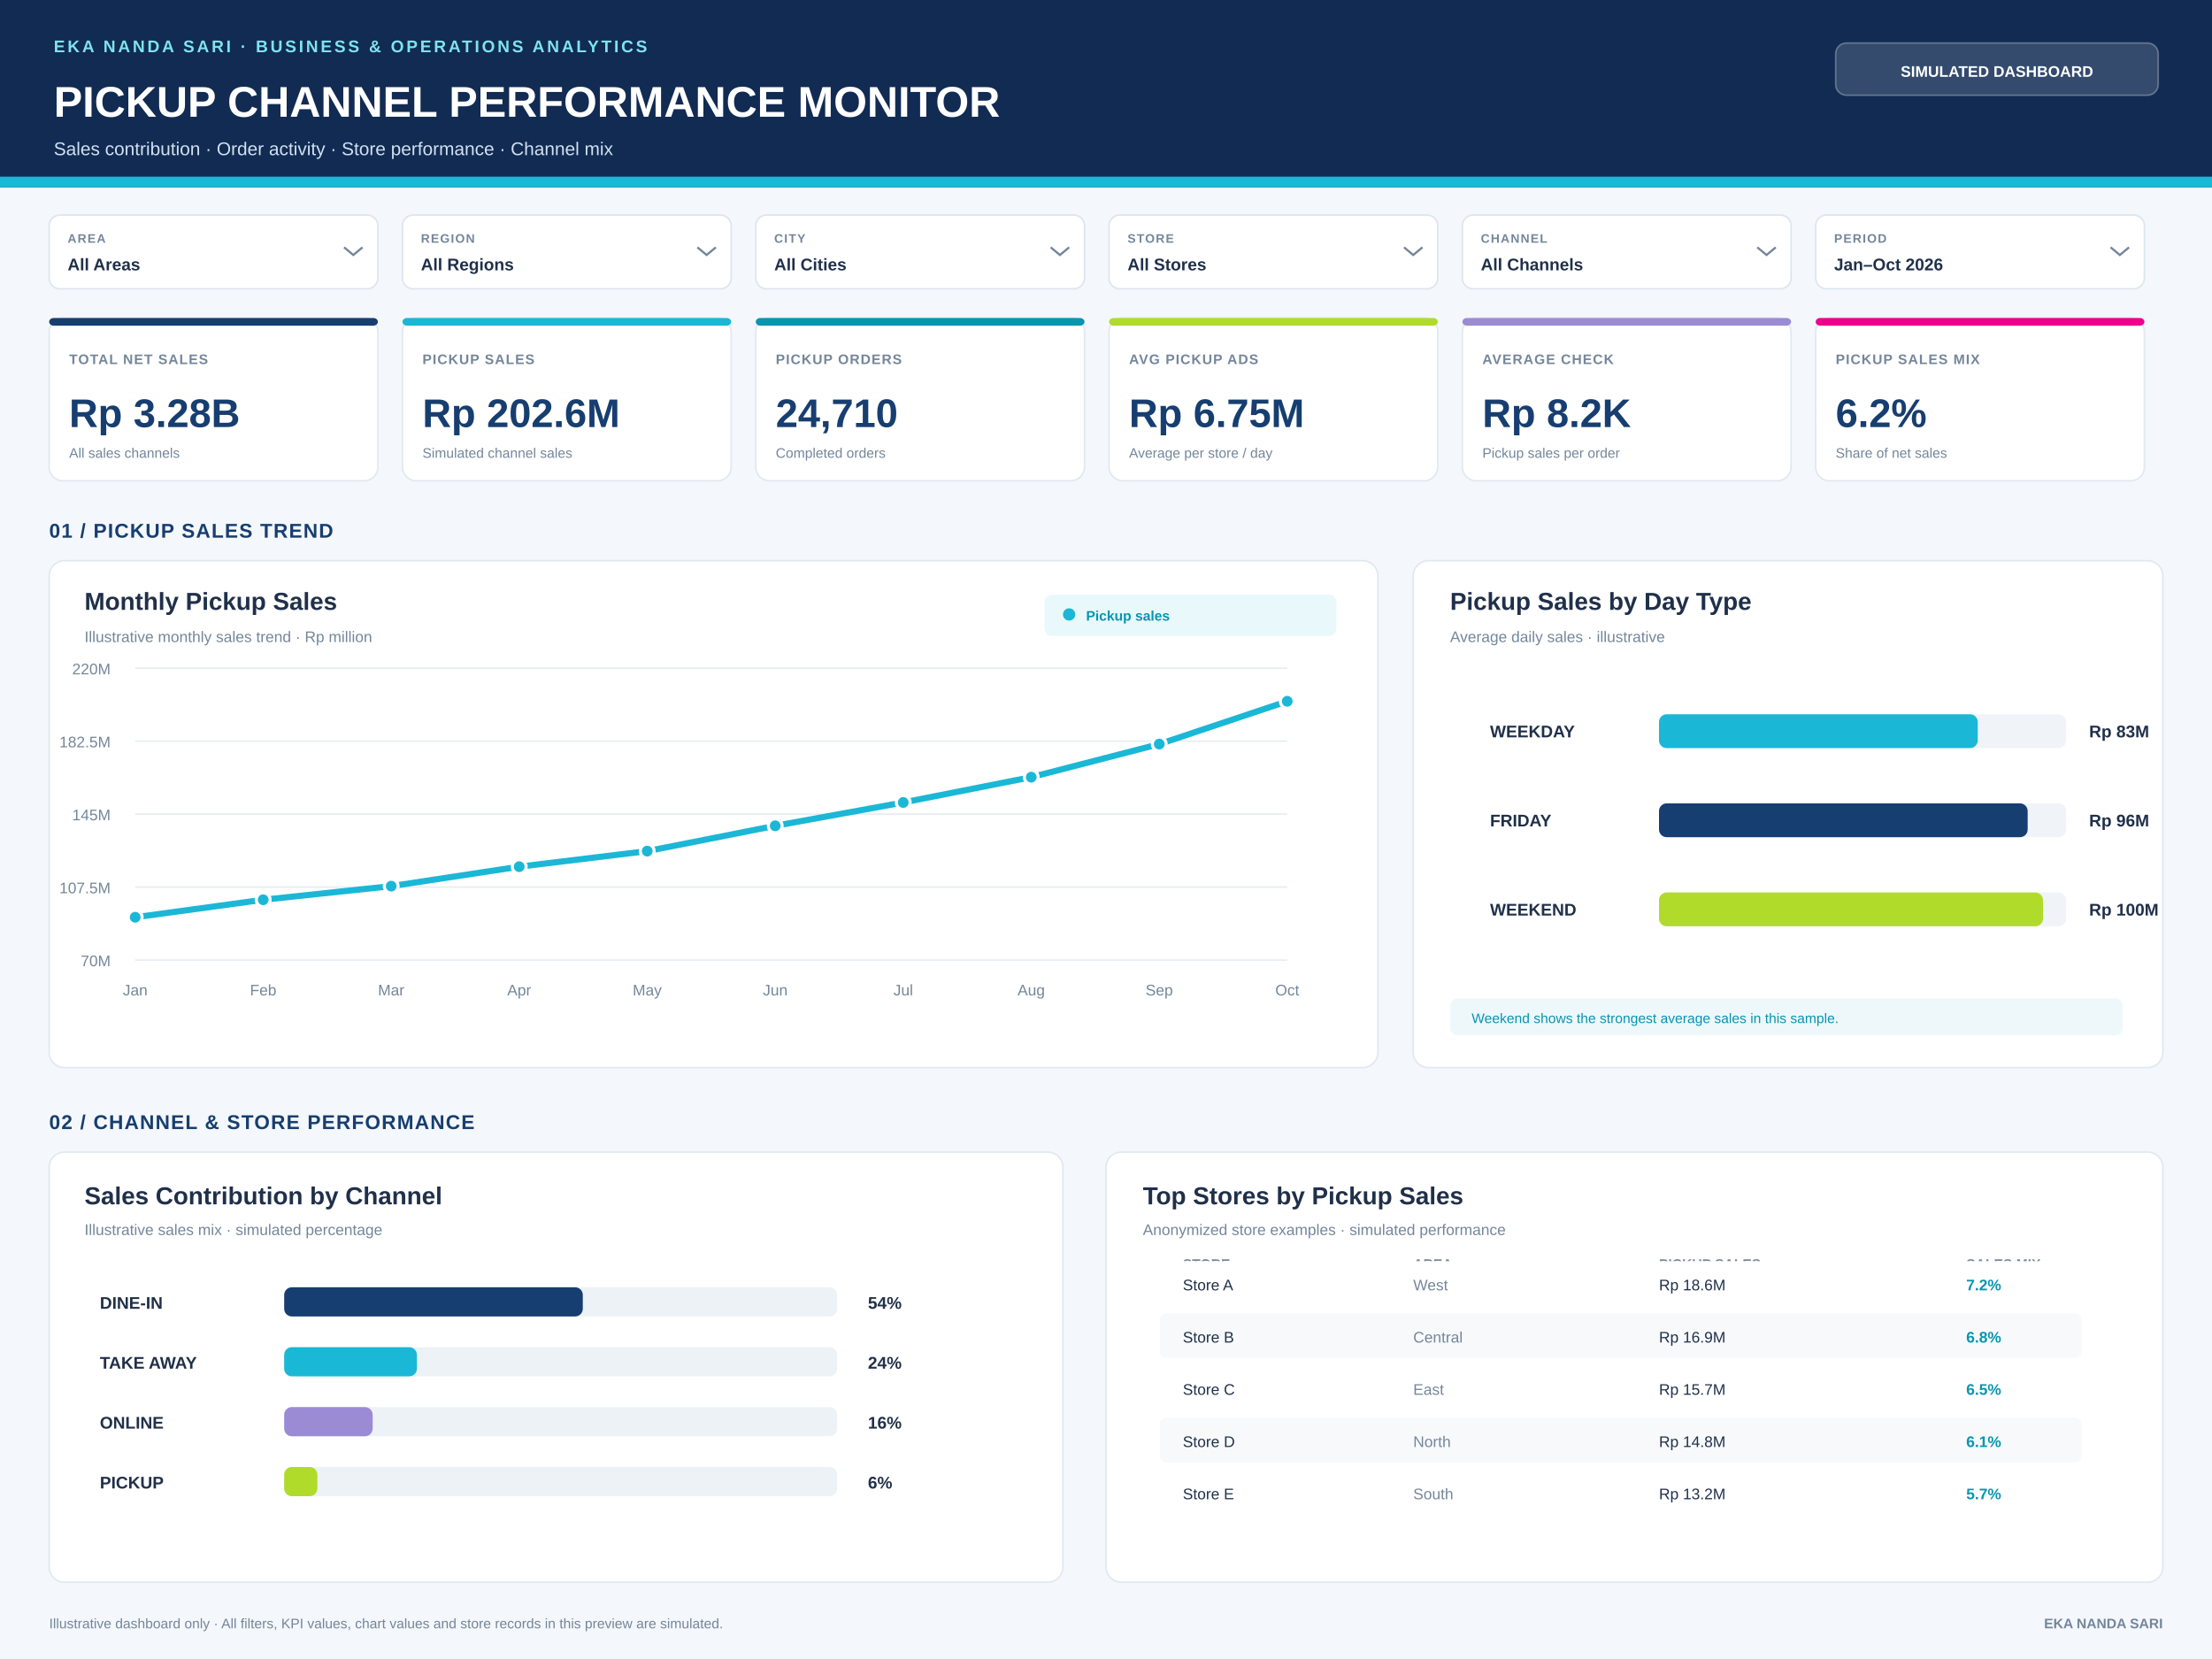
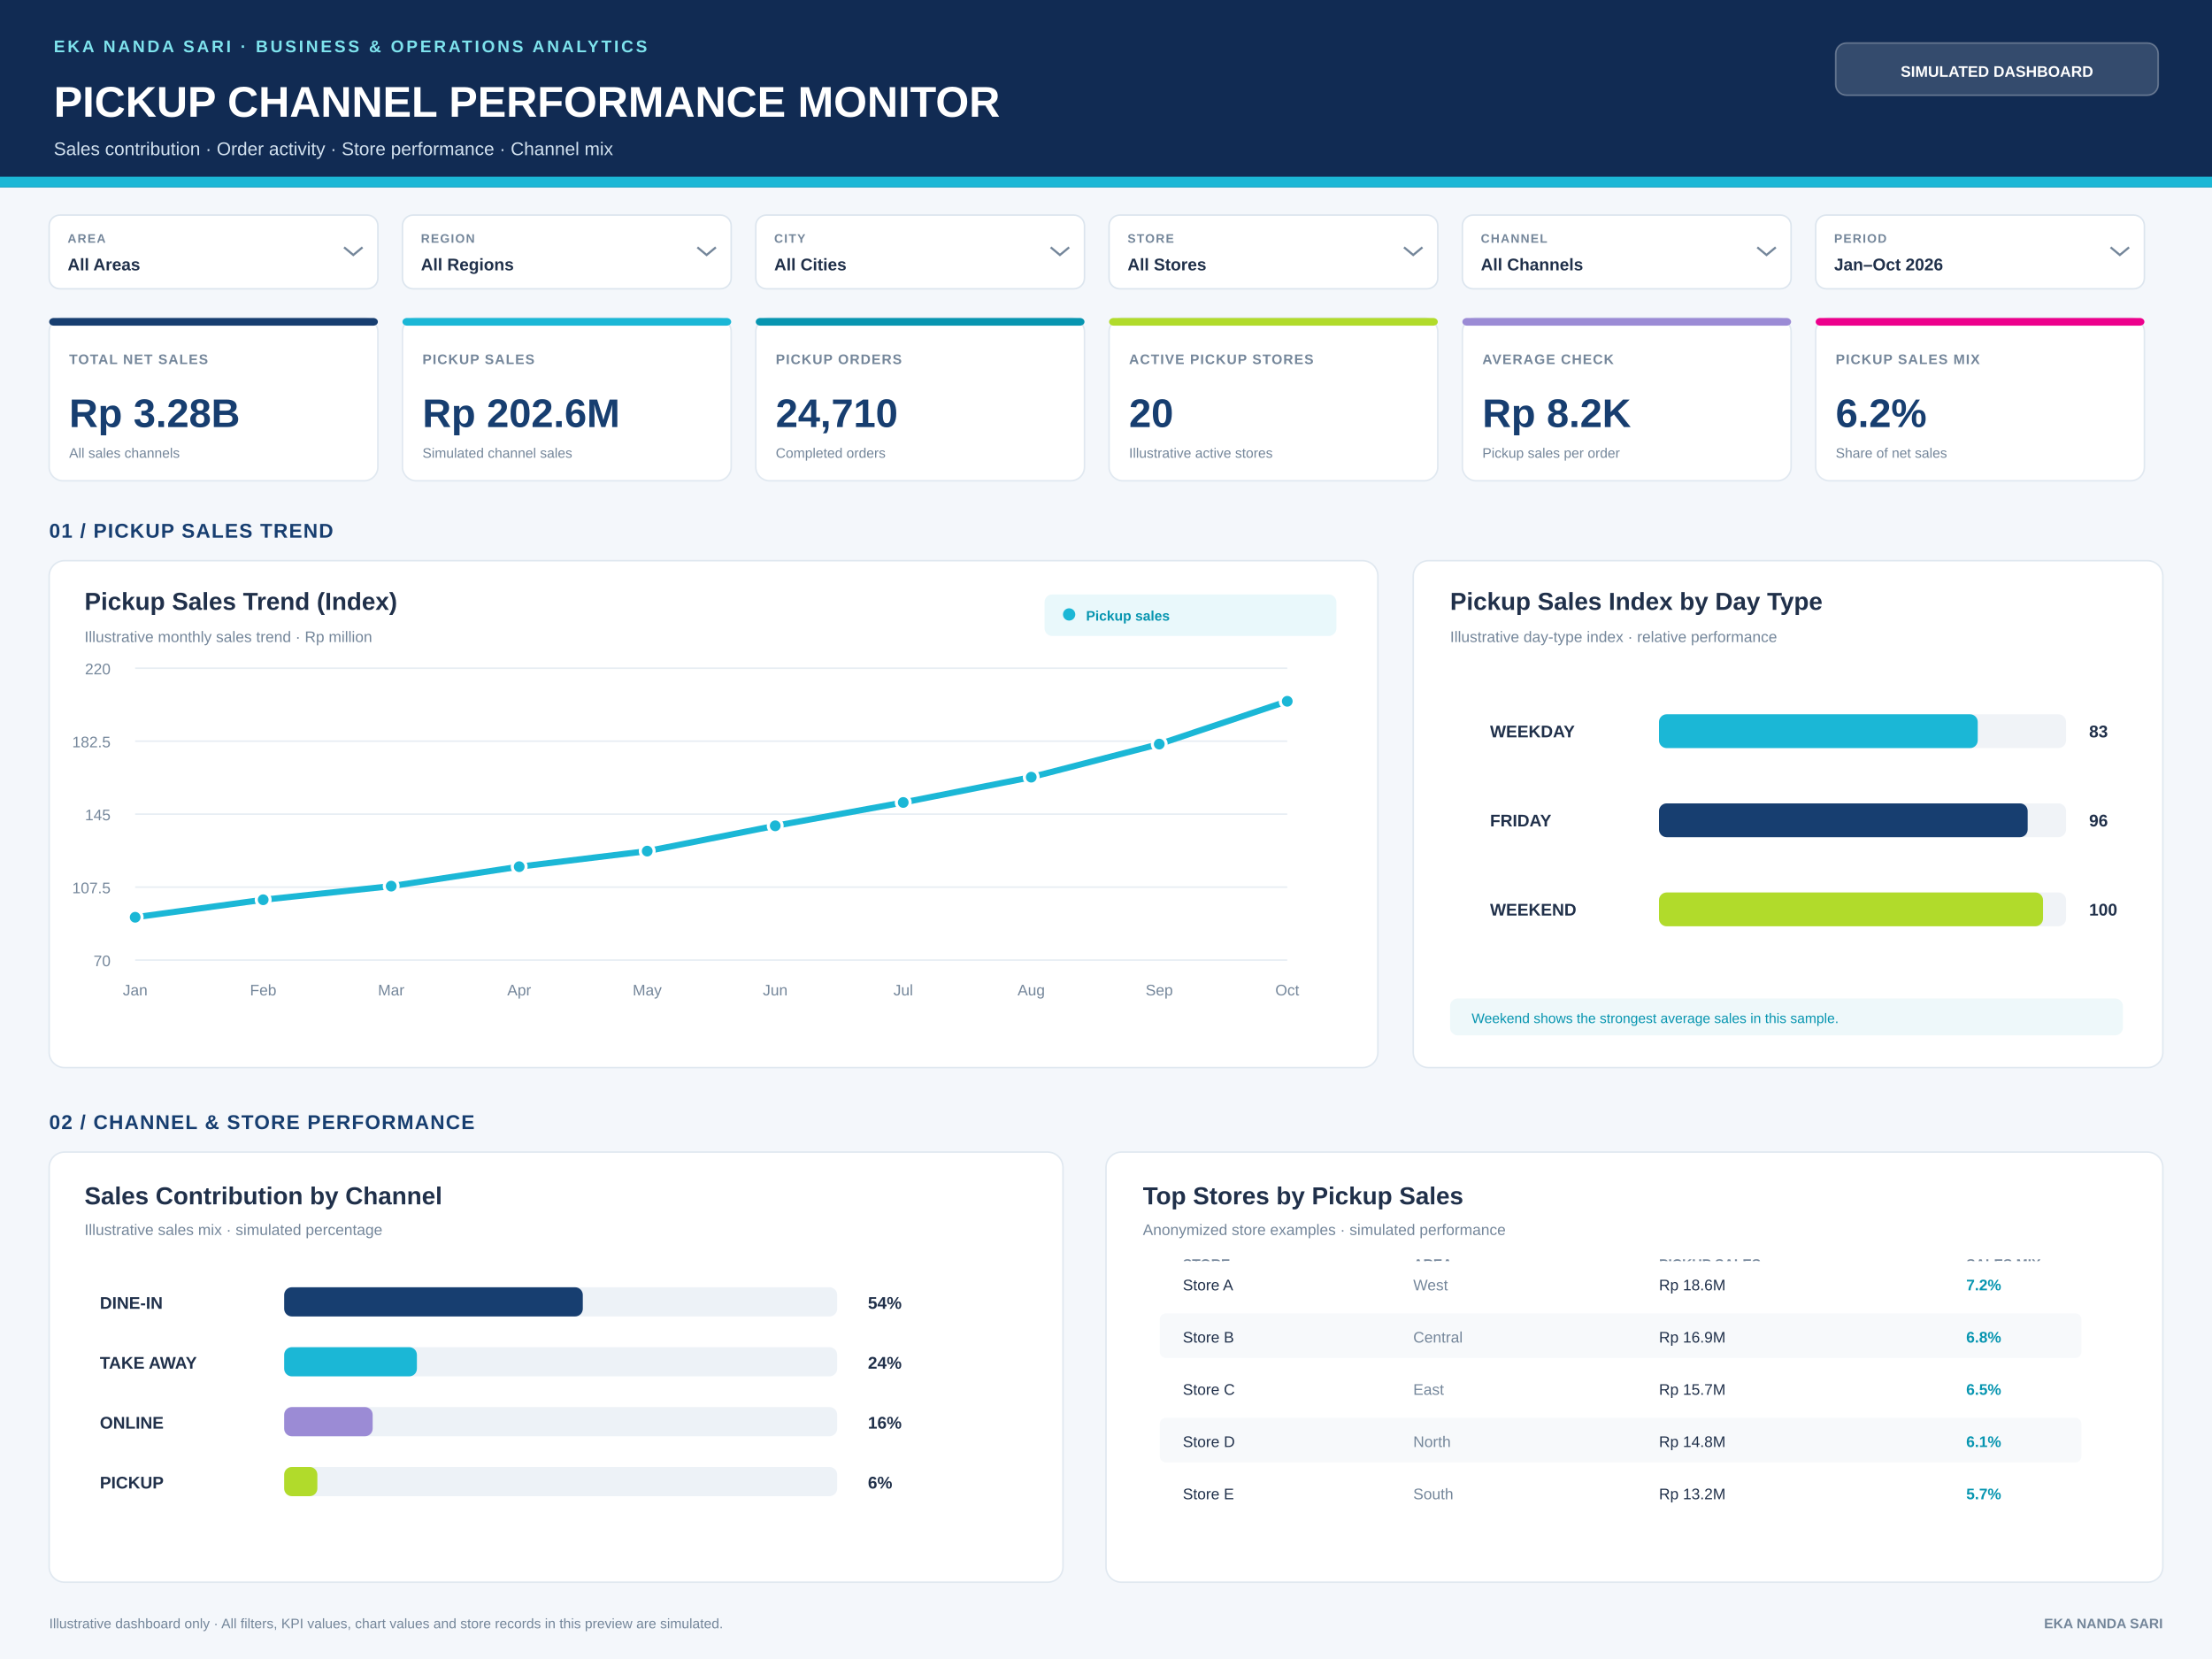
<svg xmlns="http://www.w3.org/2000/svg" width="1440" height="1080" viewBox="0 0 1440 1080">
  <rect width="1440" height="1080" fill="#f4f7fb" />
  <rect x="0" y="0" width="1440" height="122" fill="#112b53" />
  <rect x="0" y="115" width="1440" height="7" fill="#1bb7d6" />
  <text x="35" y="34" font-family="Arial,sans-serif" font-size="11" font-weight="800" letter-spacing="1.6" fill="#7ee3ed">EKA NANDA SARI · BUSINESS &amp; OPERATIONS ANALYTICS</text>
  <text x="35" y="76" font-family="Arial,sans-serif" font-size="28" font-weight="900" fill="#fff">PICKUP CHANNEL PERFORMANCE MONITOR</text>
  <text x="35" y="101" font-family="Arial,sans-serif" font-size="12" fill="#d2e1ef">Sales contribution · Order activity · Store performance · Channel mix</text>
  <rect x="1195" y="28" width="210" height="34" rx="7" fill="#fff" fill-opacity=".15" stroke="#fff" stroke-opacity=".3" />
  <text x="1300" y="50" text-anchor="middle" font-family="Arial,sans-serif" font-size="10" font-weight="900" fill="#fff">SIMULATED DASHBOARD</text>
  <rect x="32" y="140" width="214" height="48" rx="7" fill="#fff" stroke="#dce5ee" />
  <text x="44" y="158" font-family="Arial,sans-serif" font-size="8" font-weight="900" letter-spacing=".7" fill="#74869a">AREA</text>
  <text x="44" y="176" font-family="Arial,sans-serif" font-size="11" font-weight="700" fill="#20304a">All Areas</text>
  <path d="M 224 161 l 6 5 l 6 -5" fill="none" stroke="#74869a" stroke-width="1.4" />
  <rect x="262" y="140" width="214" height="48" rx="7" fill="#fff" stroke="#dce5ee" />
  <text x="274" y="158" font-family="Arial,sans-serif" font-size="8" font-weight="900" letter-spacing=".7" fill="#74869a">REGION</text>
  <text x="274" y="176" font-family="Arial,sans-serif" font-size="11" font-weight="700" fill="#20304a">All Regions</text>
  <path d="M 454 161 l 6 5 l 6 -5" fill="none" stroke="#74869a" stroke-width="1.4" />
  <rect x="492" y="140" width="214" height="48" rx="7" fill="#fff" stroke="#dce5ee" />
  <text x="504" y="158" font-family="Arial,sans-serif" font-size="8" font-weight="900" letter-spacing=".7" fill="#74869a">CITY</text>
  <text x="504" y="176" font-family="Arial,sans-serif" font-size="11" font-weight="700" fill="#20304a">All Cities</text>
  <path d="M 684 161 l 6 5 l 6 -5" fill="none" stroke="#74869a" stroke-width="1.4" />
  <rect x="722" y="140" width="214" height="48" rx="7" fill="#fff" stroke="#dce5ee" />
  <text x="734" y="158" font-family="Arial,sans-serif" font-size="8" font-weight="900" letter-spacing=".7" fill="#74869a">STORE</text>
  <text x="734" y="176" font-family="Arial,sans-serif" font-size="11" font-weight="700" fill="#20304a">All Stores</text>
  <path d="M 914 161 l 6 5 l 6 -5" fill="none" stroke="#74869a" stroke-width="1.4" />
  <rect x="952" y="140" width="214" height="48" rx="7" fill="#fff" stroke="#dce5ee" />
  <text x="964" y="158" font-family="Arial,sans-serif" font-size="8" font-weight="900" letter-spacing=".7" fill="#74869a">CHANNEL</text>
  <text x="964" y="176" font-family="Arial,sans-serif" font-size="11" font-weight="700" fill="#20304a">All Channels</text>
  <path d="M 1144 161 l 6 5 l 6 -5" fill="none" stroke="#74869a" stroke-width="1.4" />
  <rect x="1182" y="140" width="214" height="48" rx="7" fill="#fff" stroke="#dce5ee" />
  <text x="1194" y="158" font-family="Arial,sans-serif" font-size="8" font-weight="900" letter-spacing=".7" fill="#74869a">PERIOD</text>
  <text x="1194" y="176" font-family="Arial,sans-serif" font-size="11" font-weight="700" fill="#20304a">Jan–Oct 2026</text>
  <path d="M 1374 161 l 6 5 l 6 -5" fill="none" stroke="#74869a" stroke-width="1.4" />
  <rect x="32" y="207" width="214" height="106" rx="9" fill="#fff" stroke="#e0e8f0" />
  <rect x="32" y="207" width="214" height="5" rx="3" fill="#173e70" />
  <text x="45" y="237" font-family="Arial,sans-serif" font-size="9" font-weight="850" letter-spacing=".6" fill="#74869a">TOTAL NET SALES</text>
  <text x="45" y="278" font-family="Arial,sans-serif" font-size="26" font-weight="900" fill="#173e70">Rp 3.28B</text>
  <text x="45" y="298" font-family="Arial,sans-serif" font-size="9" fill="#74869a">All sales channels</text>
  <rect x="262" y="207" width="214" height="106" rx="9" fill="#fff" stroke="#e0e8f0" />
  <rect x="262" y="207" width="214" height="5" rx="3" fill="#1bb7d6" />
  <text x="275" y="237" font-family="Arial,sans-serif" font-size="9" font-weight="850" letter-spacing=".6" fill="#74869a">PICKUP SALES</text>
  <text x="275" y="278" font-family="Arial,sans-serif" font-size="26" font-weight="900" fill="#173e70">Rp 202.6M</text>
  <text x="275" y="298" font-family="Arial,sans-serif" font-size="9" fill="#74869a">Simulated channel sales</text>
  <rect x="492" y="207" width="214" height="106" rx="9" fill="#fff" stroke="#e0e8f0" />
  <rect x="492" y="207" width="214" height="5" rx="3" fill="#0795b0" />
  <text x="505" y="237" font-family="Arial,sans-serif" font-size="9" font-weight="850" letter-spacing=".6" fill="#74869a">PICKUP ORDERS</text>
  <text x="505" y="278" font-family="Arial,sans-serif" font-size="26" font-weight="900" fill="#173e70">24,710</text>
  <text x="505" y="298" font-family="Arial,sans-serif" font-size="9" fill="#74869a">Completed orders</text>
  <rect x="722" y="207" width="214" height="106" rx="9" fill="#fff" stroke="#e0e8f0" />
  <rect x="722" y="207" width="214" height="5" rx="3" fill="#b1db2b" />
-   <text x="735" y="237" font-family="Arial,sans-serif" font-size="9" font-weight="850" letter-spacing=".6" fill="#74869a">AVG PICKUP ADS</text>
-   <text x="735" y="278" font-family="Arial,sans-serif" font-size="26" font-weight="900" fill="#173e70">Rp 6.75M</text>
-   <text x="735" y="298" font-family="Arial,sans-serif" font-size="9" fill="#74869a">Average per store / day</text>
+   <text x="735" y="237" font-family="Arial,sans-serif" font-size="9" font-weight="850" letter-spacing=".6" fill="#74869a">ACTIVE PICKUP STORES</text>
+   <text x="735" y="278" font-family="Arial,sans-serif" font-size="26" font-weight="900" fill="#173e70">20</text>
+   <text x="735" y="298" font-family="Arial,sans-serif" font-size="9" fill="#74869a">Illustrative active stores</text>
  <rect x="952" y="207" width="214" height="106" rx="9" fill="#fff" stroke="#e0e8f0" />
  <rect x="952" y="207" width="214" height="5" rx="3" fill="#9b8bd5" />
  <text x="965" y="237" font-family="Arial,sans-serif" font-size="9" font-weight="850" letter-spacing=".6" fill="#74869a">AVERAGE CHECK</text>
  <text x="965" y="278" font-family="Arial,sans-serif" font-size="26" font-weight="900" fill="#173e70">Rp 8.2K</text>
  <text x="965" y="298" font-family="Arial,sans-serif" font-size="9" fill="#74869a">Pickup sales per order</text>
  <rect x="1182" y="207" width="214" height="106" rx="9" fill="#fff" stroke="#e0e8f0" />
  <rect x="1182" y="207" width="214" height="5" rx="3" fill="#ed008c" />
  <text x="1195" y="237" font-family="Arial,sans-serif" font-size="9" font-weight="850" letter-spacing=".6" fill="#74869a">PICKUP SALES MIX</text>
  <text x="1195" y="278" font-family="Arial,sans-serif" font-size="26" font-weight="900" fill="#173e70">6.2%</text>
  <text x="1195" y="298" font-family="Arial,sans-serif" font-size="9" fill="#74869a">Share of net sales</text>
  <text x="32" y="350" font-family="Arial,sans-serif" font-size="13" font-weight="900" letter-spacing=".7" fill="#173e70">01 / PICKUP SALES TREND</text>
  <rect x="32" y="365" width="865" height="330" rx="10" fill="#fff" stroke="#e0e8f0" />
-   <text x="55" y="397" font-family="Arial,sans-serif" font-size="16" font-weight="850" fill="#20304a">Monthly Pickup Sales</text>
+   <text x="55" y="397" font-family="Arial,sans-serif" font-size="16" font-weight="850" fill="#20304a">Pickup Sales Trend (Index)</text>
  <text x="55" y="418" font-family="Arial,sans-serif" font-size="10" fill="#74869a">Illustrative monthly sales trend · Rp million</text>
  <line x1="88" y1="435" x2="838" y2="435" stroke="#e7edf3" />
-   <text x="72" y="439" text-anchor="end" font-family="Arial,sans-serif" font-size="10" fill="#74869a">220M</text>
+   <text x="72" y="439" text-anchor="end" font-family="Arial,sans-serif" font-size="10" fill="#74869a">220</text>
  <line x1="88" y1="482.5" x2="838" y2="482.5" stroke="#e7edf3" />
-   <text x="72" y="486.5" text-anchor="end" font-family="Arial,sans-serif" font-size="10" fill="#74869a">182.5M</text>
+   <text x="72" y="486.5" text-anchor="end" font-family="Arial,sans-serif" font-size="10" fill="#74869a">182.5</text>
  <line x1="88" y1="530" x2="838" y2="530" stroke="#e7edf3" />
-   <text x="72" y="534" text-anchor="end" font-family="Arial,sans-serif" font-size="10" fill="#74869a">145M</text>
+   <text x="72" y="534" text-anchor="end" font-family="Arial,sans-serif" font-size="10" fill="#74869a">145</text>
  <line x1="88" y1="577.5" x2="838" y2="577.5" stroke="#e7edf3" />
-   <text x="72" y="581.5" text-anchor="end" font-family="Arial,sans-serif" font-size="10" fill="#74869a">107.5M</text>
+   <text x="72" y="581.5" text-anchor="end" font-family="Arial,sans-serif" font-size="10" fill="#74869a">107.5</text>
  <line x1="88" y1="625" x2="838" y2="625" stroke="#e7edf3" />
-   <text x="72" y="629" text-anchor="end" font-family="Arial,sans-serif" font-size="10" fill="#74869a">70M</text>
+   <text x="72" y="629" text-anchor="end" font-family="Arial,sans-serif" font-size="10" fill="#74869a">70</text>
  <polyline points="88,597.133 171.333,585.733 254.667,576.867 338,564.2 421.333,554.067 504.667,537.6 588,522.4 671.333,505.933 754.667,484.4 838,456.533" fill="none" stroke="#1bb7d6" stroke-width="4" stroke-linecap="round" stroke-linejoin="round" />
  <circle cx="88" cy="597.133" r="4.5" fill="#1bb7d6" stroke="#fff" stroke-width="2" />
  <circle cx="171.333" cy="585.733" r="4.5" fill="#1bb7d6" stroke="#fff" stroke-width="2" />
  <circle cx="254.667" cy="576.867" r="4.5" fill="#1bb7d6" stroke="#fff" stroke-width="2" />
  <circle cx="338" cy="564.2" r="4.5" fill="#1bb7d6" stroke="#fff" stroke-width="2" />
  <circle cx="421.333" cy="554.067" r="4.5" fill="#1bb7d6" stroke="#fff" stroke-width="2" />
  <circle cx="504.667" cy="537.6" r="4.5" fill="#1bb7d6" stroke="#fff" stroke-width="2" />
  <circle cx="588" cy="522.4" r="4.5" fill="#1bb7d6" stroke="#fff" stroke-width="2" />
  <circle cx="671.333" cy="505.933" r="4.5" fill="#1bb7d6" stroke="#fff" stroke-width="2" />
  <circle cx="754.667" cy="484.4" r="4.5" fill="#1bb7d6" stroke="#fff" stroke-width="2" />
  <circle cx="838" cy="456.533" r="4.5" fill="#1bb7d6" stroke="#fff" stroke-width="2" />
  <text x="88" y="648" text-anchor="middle" font-family="Arial,sans-serif" font-size="10" fill="#74869a">Jan</text>
  <text x="171.333" y="648" text-anchor="middle" font-family="Arial,sans-serif" font-size="10" fill="#74869a">Feb</text>
  <text x="254.667" y="648" text-anchor="middle" font-family="Arial,sans-serif" font-size="10" fill="#74869a">Mar</text>
  <text x="338" y="648" text-anchor="middle" font-family="Arial,sans-serif" font-size="10" fill="#74869a">Apr</text>
  <text x="421.333" y="648" text-anchor="middle" font-family="Arial,sans-serif" font-size="10" fill="#74869a">May</text>
  <text x="504.667" y="648" text-anchor="middle" font-family="Arial,sans-serif" font-size="10" fill="#74869a">Jun</text>
  <text x="588" y="648" text-anchor="middle" font-family="Arial,sans-serif" font-size="10" fill="#74869a">Jul</text>
  <text x="671.333" y="648" text-anchor="middle" font-family="Arial,sans-serif" font-size="10" fill="#74869a">Aug</text>
  <text x="754.667" y="648" text-anchor="middle" font-family="Arial,sans-serif" font-size="10" fill="#74869a">Sep</text>
  <text x="838" y="648" text-anchor="middle" font-family="Arial,sans-serif" font-size="10" fill="#74869a">Oct</text>
  <rect x="680" y="387" width="190" height="27" rx="5" fill="#e9f8fb" />
  <circle cx="696" cy="400" r="4" fill="#1bb7d6" />
  <text x="707" y="404" font-family="Arial,sans-serif" font-size="9" font-weight="800" fill="#0795b0">Pickup sales</text>
  <rect x="920" y="365" width="488" height="330" rx="10" fill="#fff" stroke="#e0e8f0" />
-   <text x="944" y="397" font-family="Arial,sans-serif" font-size="16" font-weight="850" fill="#20304a">Pickup Sales by Day Type</text>
-   <text x="944" y="418" font-family="Arial,sans-serif" font-size="10" fill="#74869a">Average daily sales · illustrative</text>
+   <text x="944" y="397" font-family="Arial,sans-serif" font-size="16" font-weight="850" fill="#20304a">Pickup Sales Index by Day Type</text>
+   <text x="944" y="418" font-family="Arial,sans-serif" font-size="10" fill="#74869a">Illustrative day-type index · relative performance</text>
  <text x="970" y="480" font-family="Arial,sans-serif" font-size="11" font-weight="800" fill="#20304a">WEEKDAY</text>
  <rect x="1080" y="465" width="265" height="22" rx="5" fill="#f0f3f7" />
  <rect x="1080" y="465" width="207.5" height="22" rx="5" fill="#1bb7d6" />
-   <text x="1360" y="480" font-family="Arial,sans-serif" font-size="11" font-weight="800" fill="#20304a">Rp 83M</text>
+   <text x="1360" y="480" font-family="Arial,sans-serif" font-size="11" font-weight="800" fill="#20304a">83</text>
  <text x="970" y="538" font-family="Arial,sans-serif" font-size="11" font-weight="800" fill="#20304a">FRIDAY</text>
  <rect x="1080" y="523" width="265" height="22" rx="5" fill="#f0f3f7" />
  <rect x="1080" y="523" width="240" height="22" rx="5" fill="#173e70" />
-   <text x="1360" y="538" font-family="Arial,sans-serif" font-size="11" font-weight="800" fill="#20304a">Rp 96M</text>
+   <text x="1360" y="538" font-family="Arial,sans-serif" font-size="11" font-weight="800" fill="#20304a">96</text>
  <text x="970" y="596" font-family="Arial,sans-serif" font-size="11" font-weight="800" fill="#20304a">WEEKEND</text>
  <rect x="1080" y="581" width="265" height="22" rx="5" fill="#f0f3f7" />
  <rect x="1080" y="581" width="250" height="22" rx="5" fill="#b1db2b" />
-   <text x="1360" y="596" font-family="Arial,sans-serif" font-size="11" font-weight="800" fill="#20304a">Rp 100M</text>
+   <text x="1360" y="596" font-family="Arial,sans-serif" font-size="11" font-weight="800" fill="#20304a">100</text>
  <rect x="944" y="650" width="438" height="24" rx="5" fill="#eef8fa" />
  <text x="958" y="666" font-family="Arial,sans-serif" font-size="9" fill="#0795b0">Weekend shows the strongest average sales in this sample.</text>
  <text x="32" y="735" font-family="Arial,sans-serif" font-size="13" font-weight="900" letter-spacing=".7" fill="#173e70">02 / CHANNEL &amp; STORE PERFORMANCE</text>
  <rect x="32" y="750" width="660" height="280" rx="10" fill="#fff" stroke="#e0e8f0" />
  <text x="55" y="784" font-family="Arial,sans-serif" font-size="16" font-weight="850" fill="#20304a">Sales Contribution by Channel</text>
  <text x="55" y="804" font-family="Arial,sans-serif" font-size="10" fill="#74869a">Illustrative sales mix · simulated percentage</text>
  <text x="65" y="852" font-family="Arial,sans-serif" font-size="11" font-weight="800" fill="#20304a">DINE-IN</text>
  <rect x="185" y="838" width="360" height="19" rx="5" fill="#edf2f7" />
  <rect x="185" y="838" width="194.4" height="19" rx="5" fill="#173e70" />
  <text x="565" y="852" font-family="Arial,sans-serif" font-size="11" font-weight="800" fill="#20304a">54%</text>
  <text x="65" y="891" font-family="Arial,sans-serif" font-size="11" font-weight="800" fill="#20304a">TAKE AWAY</text>
  <rect x="185" y="877" width="360" height="19" rx="5" fill="#edf2f7" />
  <rect x="185" y="877" width="86.4" height="19" rx="5" fill="#1bb7d6" />
  <text x="565" y="891" font-family="Arial,sans-serif" font-size="11" font-weight="800" fill="#20304a">24%</text>
  <text x="65" y="930" font-family="Arial,sans-serif" font-size="11" font-weight="800" fill="#20304a">ONLINE</text>
  <rect x="185" y="916" width="360" height="19" rx="5" fill="#edf2f7" />
  <rect x="185" y="916" width="57.6" height="19" rx="5" fill="#9b8bd5" />
  <text x="565" y="930" font-family="Arial,sans-serif" font-size="11" font-weight="800" fill="#20304a">16%</text>
  <text x="65" y="969" font-family="Arial,sans-serif" font-size="11" font-weight="800" fill="#20304a">PICKUP</text>
  <rect x="185" y="955" width="360" height="19" rx="5" fill="#edf2f7" />
  <rect x="185" y="955" width="21.6" height="19" rx="5" fill="#b1db2b" />
  <text x="565" y="969" font-family="Arial,sans-serif" font-size="11" font-weight="800" fill="#20304a">6%</text>
  <rect x="720" y="750" width="688" height="280" rx="10" fill="#fff" stroke="#e0e8f0" />
  <text x="744" y="784" font-family="Arial,sans-serif" font-size="16" font-weight="850" fill="#20304a">Top Stores by Pickup Sales</text>
  <text x="744" y="804" font-family="Arial,sans-serif" font-size="10" fill="#74869a">Anonymized store examples · simulated performance</text>
  <text x="770" y="826" font-family="Arial,sans-serif" font-size="9" font-weight="900" fill="#74869a">STORE</text>
  <text x="920" y="826" font-family="Arial,sans-serif" font-size="9" font-weight="900" fill="#74869a">AREA</text>
  <text x="1080" y="826" font-family="Arial,sans-serif" font-size="9" font-weight="900" fill="#74869a">PICKUP SALES</text>
  <text x="1280" y="826" font-family="Arial,sans-serif" font-size="9" font-weight="900" fill="#74869a">SALES MIX</text>
  <rect x="755" y="821" width="600" height="29" rx="4" fill="#fff" />
  <text x="770" y="840" font-family="Arial,sans-serif" font-size="10" fill="#20304a">Store A</text>
  <text x="920" y="840" font-family="Arial,sans-serif" font-size="10" fill="#74869a">West</text>
  <text x="1080" y="840" font-family="Arial,sans-serif" font-size="10" fill="#20304a">Rp 18.6M</text>
  <text x="1280" y="840" font-family="Arial,sans-serif" font-size="10" font-weight="800" fill="#0795b0">7.2%</text>
  <rect x="755" y="855" width="600" height="29" rx="4" fill="#f7f9fb" />
  <text x="770" y="874" font-family="Arial,sans-serif" font-size="10" fill="#20304a">Store B</text>
  <text x="920" y="874" font-family="Arial,sans-serif" font-size="10" fill="#74869a">Central</text>
  <text x="1080" y="874" font-family="Arial,sans-serif" font-size="10" fill="#20304a">Rp 16.9M</text>
  <text x="1280" y="874" font-family="Arial,sans-serif" font-size="10" font-weight="800" fill="#0795b0">6.8%</text>
  <rect x="755" y="889" width="600" height="29" rx="4" fill="#fff" />
  <text x="770" y="908" font-family="Arial,sans-serif" font-size="10" fill="#20304a">Store C</text>
  <text x="920" y="908" font-family="Arial,sans-serif" font-size="10" fill="#74869a">East</text>
  <text x="1080" y="908" font-family="Arial,sans-serif" font-size="10" fill="#20304a">Rp 15.7M</text>
  <text x="1280" y="908" font-family="Arial,sans-serif" font-size="10" font-weight="800" fill="#0795b0">6.5%</text>
  <rect x="755" y="923" width="600" height="29" rx="4" fill="#f7f9fb" />
  <text x="770" y="942" font-family="Arial,sans-serif" font-size="10" fill="#20304a">Store D</text>
  <text x="920" y="942" font-family="Arial,sans-serif" font-size="10" fill="#74869a">North</text>
  <text x="1080" y="942" font-family="Arial,sans-serif" font-size="10" fill="#20304a">Rp 14.8M</text>
  <text x="1280" y="942" font-family="Arial,sans-serif" font-size="10" font-weight="800" fill="#0795b0">6.1%</text>
  <rect x="755" y="957" width="600" height="29" rx="4" fill="#fff" />
  <text x="770" y="976" font-family="Arial,sans-serif" font-size="10" fill="#20304a">Store E</text>
  <text x="920" y="976" font-family="Arial,sans-serif" font-size="10" fill="#74869a">South</text>
  <text x="1080" y="976" font-family="Arial,sans-serif" font-size="10" fill="#20304a">Rp 13.2M</text>
  <text x="1280" y="976" font-family="Arial,sans-serif" font-size="10" font-weight="800" fill="#0795b0">5.7%</text>
  <text x="32" y="1060" font-family="Arial,sans-serif" font-size="9" fill="#74869a">Illustrative dashboard only · All filters, KPI values, chart values and store records in this preview are simulated.</text>
  <text x="1408" y="1060" text-anchor="end" font-family="Arial,sans-serif" font-size="9" font-weight="800" fill="#74869a">EKA NANDA SARI</text>
</svg>
